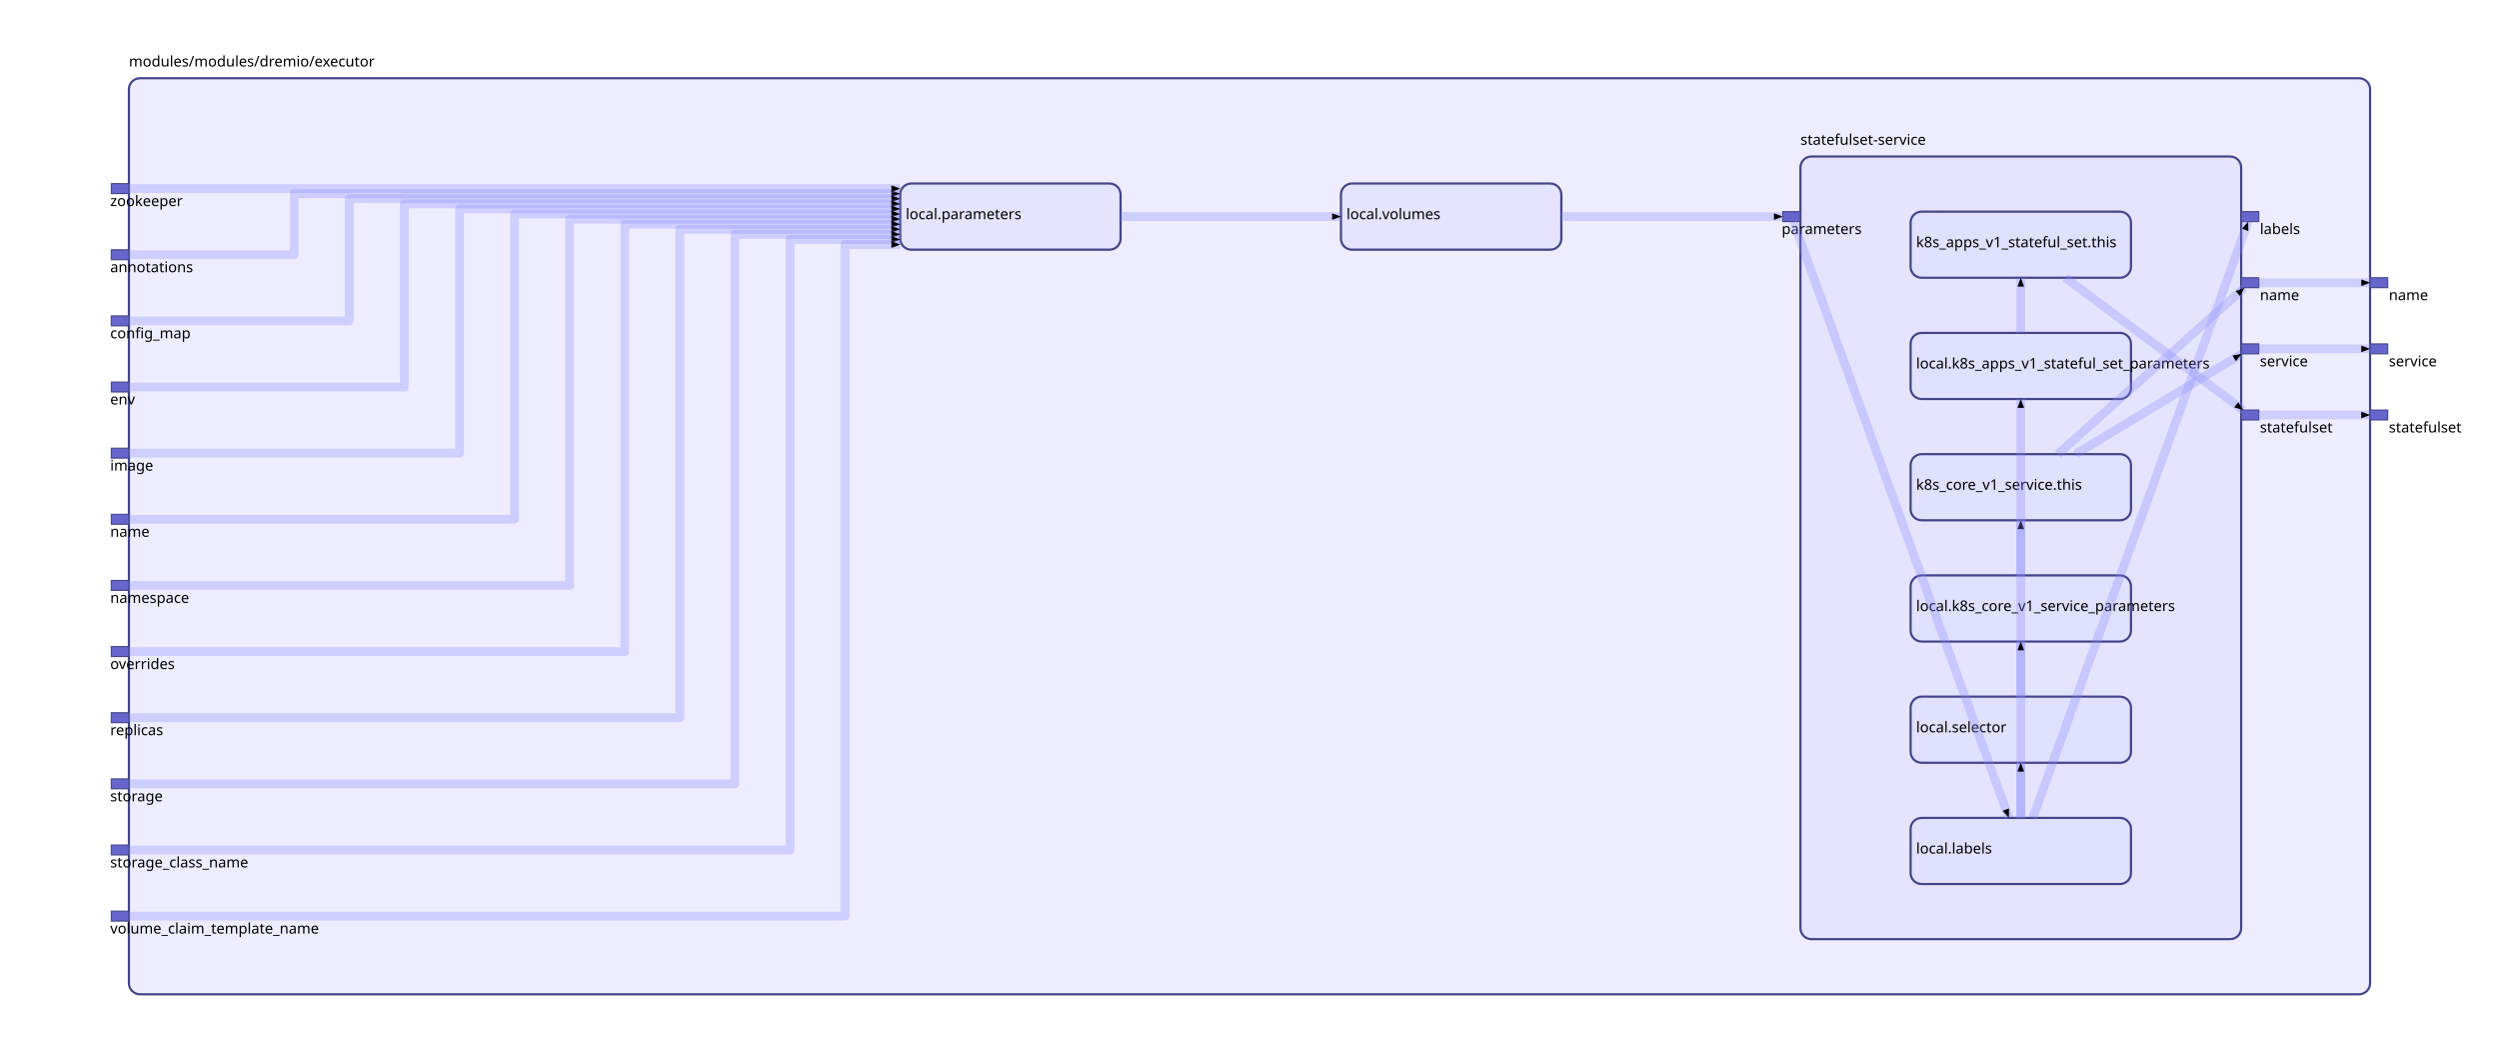
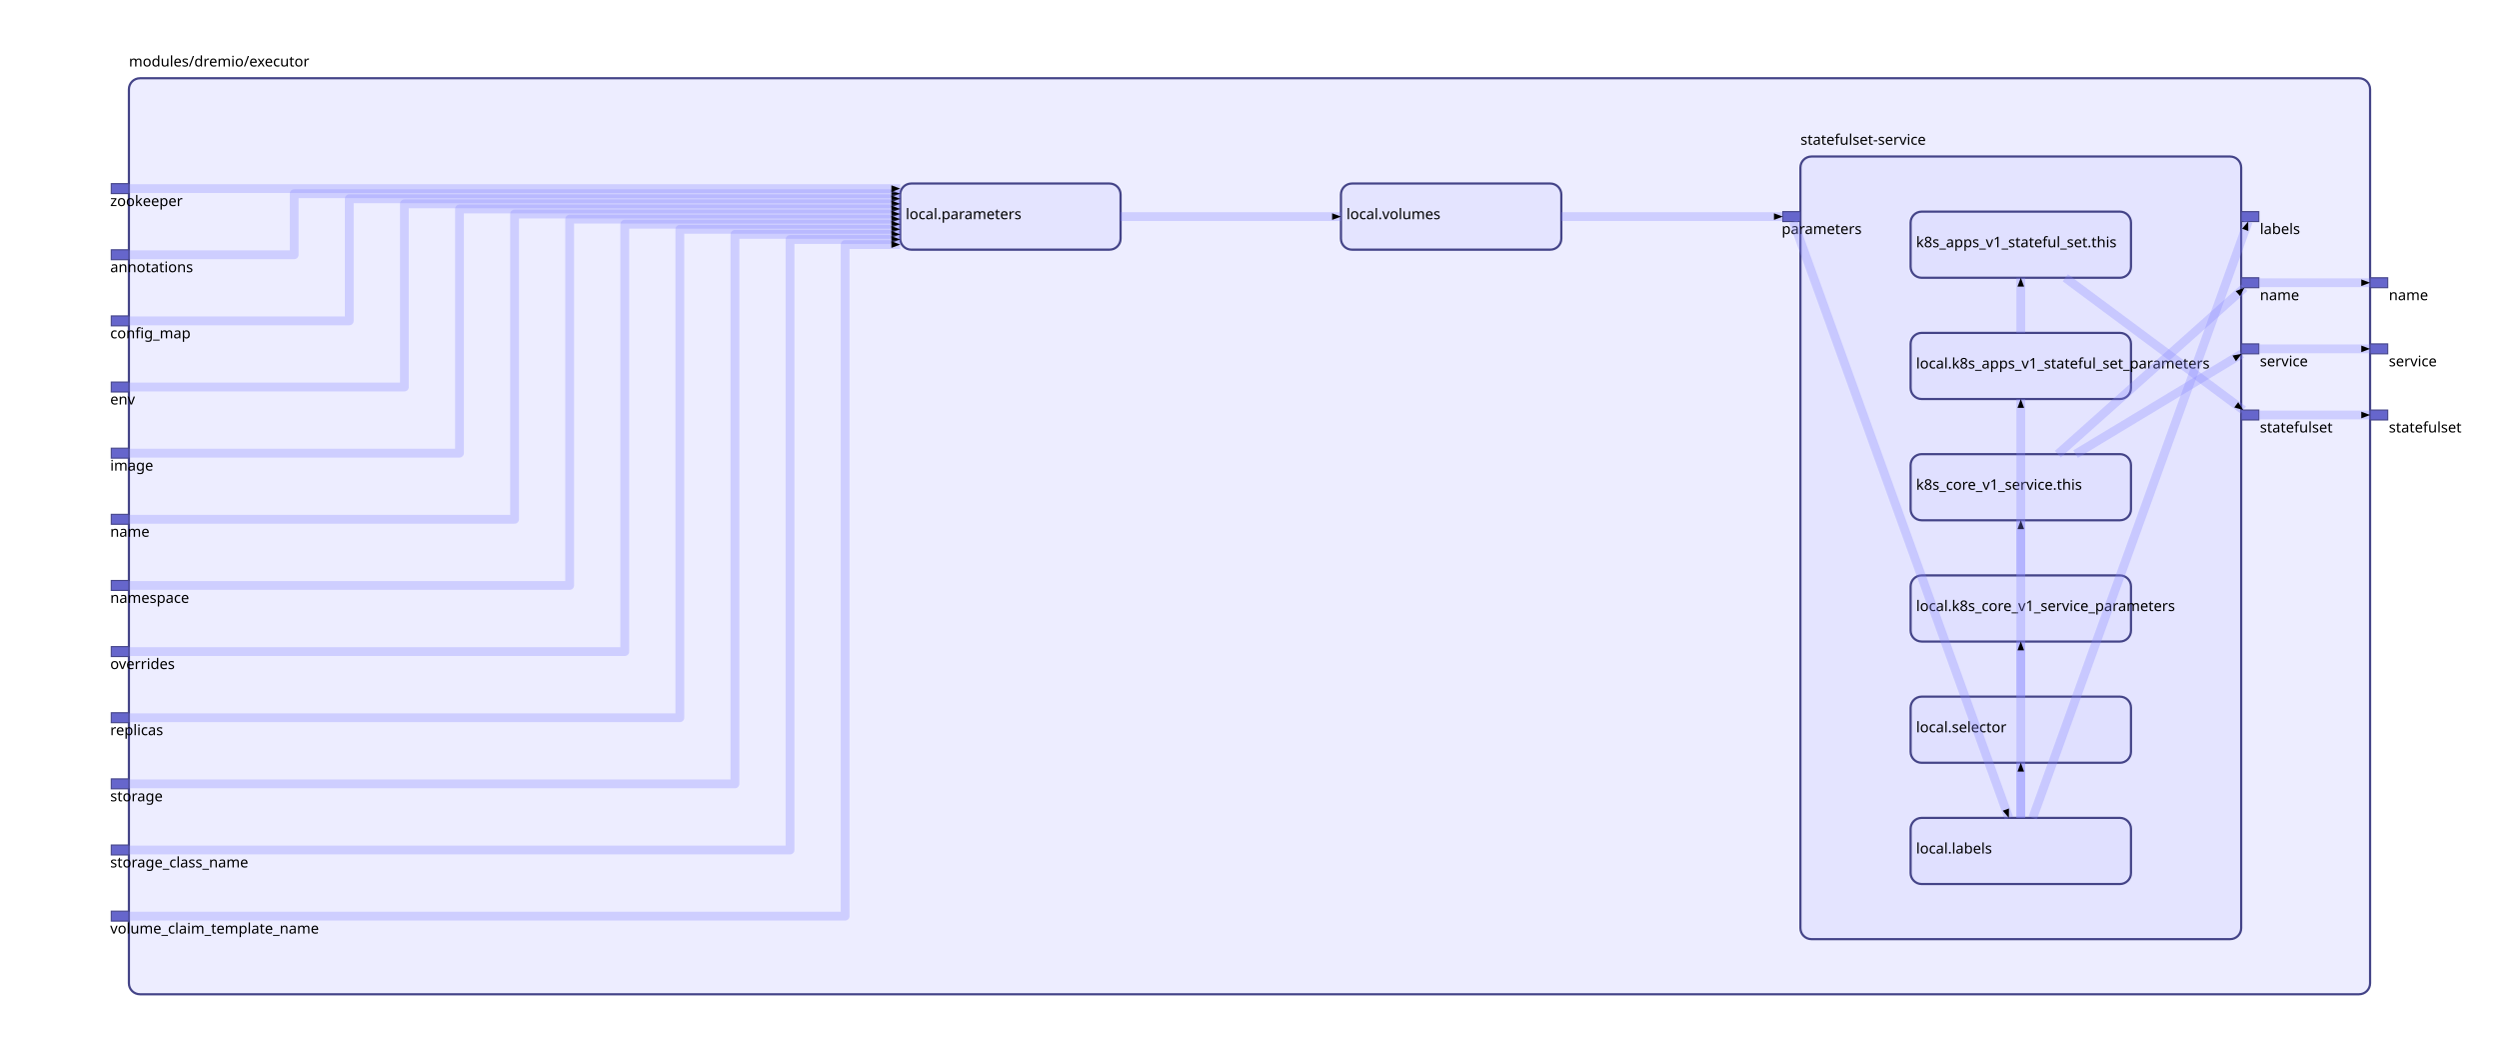
<svg xmlns="http://www.w3.org/2000/svg" id="sprotty_1" class="sprotty-graph sprotty" tabindex="1002" viewBox="0 0 2268 952">
  <style>
.elknode {
    stroke: #448;
    stroke-width: 2;
    fill: #ddf;
    fill-opacity: 0.5;
}

.elkport {
    stroke: #448;
    stroke-width: 1;
    fill: #66c;
}

.elkedge {
    fill: none;
    stroke: #88f;
    stroke-width: 8;
    stroke-opacity: 0.3;
    pointer-events: stroke;
    stroke-linejoin: round;
}

.elkedge:hover {
    stroke: #448;
    stroke-width: 8;
    stroke-opacity: 1;
    stroke-dasharray: 16px;
    stroke-dashoffset: 32px;
    animation: stroke 0.5s linear infinite;
}

@keyframes stroke {
    to {
        stroke-dashoffset: 0;
    }
}

.elkedge.arrow {
    fill: #336;
}

.elklabel {
    stroke-width: 0;
    stroke: #000;
    fill: #000;
    font-family: sans-serif;
    font-size: 10pt;
    dominant-baseline: hanging;
}

.elklabel:hover {
    font-size: 24pt;
}

.elkjunction {
    stroke: none;
    fill: #224;
}

.selected &gt; rect {
    stroke-width: 3;
}

.mouseover {
    stroke: #88f;
}
/*
 * Copyright (C) 2017 TypeFox and others.
 *
 * Licensed under the Apache License, Version 2.0 (the "License"); you may not use this file except in compliance with the License.
 * You may obtain a copy of the License at http://www.apache.org/licenses/LICENSE-2.0
 */

.sprotty {
    padding: 0px;
    font-family: "Helvetica Neue", Helvetica, Arial, sans-serif;
}

.sprotty-hidden {
    display: block;
    position: absolute;
    width: 0px;
    height: 0px;
}

.sprotty-popup {
    font-family: "Helvetica Neue", Helvetica, Arial, sans-serif;
    position: absolute;
    background: white;
    border-radius: 5px;
    border: 1px solid;
    max-width: 400px;
    min-width: 100px;
}

.sprotty-popup &gt; div {
    margin: 10px;
}

.sprotty-popup-closed {
    display: none;
}
</style>
  <g transform="scale(1) translate(0,0)">
    <g id="sprotty_3" transform="translate(117, 71)" opacity="1">
      <rect class="elknode" x="0" y="0" rx="10" width="2034" height="831" />
      <g id="sprotty_5" transform="translate(700, 95.5)" opacity="1">
        <rect class="elknode" x="0" y="0" rx="10" width="200" height="60" />
        <text id="sprotty_6" class="elklabel" transform="translate(5, 22) translate(0, 0)" opacity="1">local.parameters</text>
      </g>
      <g id="sprotty_43" transform="translate(1100, 95.5)" opacity="1">
        <rect class="elknode" x="0" y="0" rx="10" width="200" height="60" />
        <text id="sprotty_44" class="elklabel" transform="translate(5, 22) translate(0, 0)" opacity="1">local.volumes</text>
      </g>
      <g id="sprotty_46" transform="translate(1517, 71)" opacity="1">
        <rect class="elknode" x="0" y="0" rx="10" width="400" height="710" />
        <g id="sprotty_48" transform="translate(100, 50)" opacity="1">
          <rect class="elknode" x="0" y="0" rx="10" width="200" height="60" />
          <text id="sprotty_49" class="elklabel" transform="translate(5, 22) translate(0, 0)" opacity="1">k8s_apps_v1_stateful_set.this</text>
        </g>
        <g id="sprotty_50" transform="translate(100, 160)" opacity="1">
          <rect class="elknode" x="0" y="0" rx="10" width="200" height="60" />
          <text id="sprotty_51" class="elklabel" transform="translate(5, 22) translate(0, 0)" opacity="1">local.k8s_apps_v1_stateful_set_parameters</text>
        </g>
        <g id="sprotty_53" transform="translate(100, 270)" opacity="1">
          <rect class="elknode" x="0" y="0" rx="10" width="200" height="60" />
          <text id="sprotty_54" class="elklabel" transform="translate(5, 22) translate(0, 0)" opacity="1">k8s_core_v1_service.this</text>
        </g>
        <g id="sprotty_55" transform="translate(100, 380)" opacity="1">
          <rect class="elknode" x="0" y="0" rx="10" width="200" height="60" />
          <text id="sprotty_56" class="elklabel" transform="translate(5, 22) translate(0, 0)" opacity="1">local.k8s_core_v1_service_parameters</text>
        </g>
        <g id="sprotty_58" transform="translate(100, 490)" opacity="1">
          <rect class="elknode" x="0" y="0" rx="10" width="200" height="60" />
          <text id="sprotty_59" class="elklabel" transform="translate(5, 22) translate(0, 0)" opacity="1">local.selector</text>
        </g>
        <g id="sprotty_61" transform="translate(100, 600)" opacity="1">
          <rect class="elknode" x="0" y="0" rx="10" width="200" height="60" />
          <text id="sprotty_62" class="elklabel" transform="translate(5, 22) translate(0, 0)" opacity="1">local.labels</text>
        </g>
        <g id="sprotty_64" transform="translate(-16, 50)" opacity="1">
          <rect class="elkport" x="0" y="0" width="16" height="9" />
          <text id="sprotty_65" class="elklabel" transform="translate(-1, 10) translate(0, 0)" opacity="1">parameters</text>
        </g>
        <g id="sprotty_68" transform="translate(400, 50)" opacity="1">
          <rect class="elkport" x="0" y="0" width="16" height="9" />
          <text id="sprotty_69" class="elklabel" transform="translate(17, 10) translate(0, 0)" opacity="1">labels</text>
        </g>
        <g id="sprotty_71" transform="translate(400, 110)" opacity="1">
          <rect class="elkport" x="0" y="0" width="16" height="9" />
          <text id="sprotty_72" class="elklabel" transform="translate(17, 10) translate(0, 0)" opacity="1">name</text>
        </g>
        <g id="sprotty_74" transform="translate(400, 170)" opacity="1">
          <rect class="elkport" x="0" y="0" width="16" height="9" />
          <text id="sprotty_75" class="elklabel" transform="translate(17, 10) translate(0, 0)" opacity="1">service</text>
        </g>
        <g id="sprotty_77" transform="translate(400, 230)" opacity="1">
          <rect class="elkport" x="0" y="0" width="16" height="9" />
          <text id="sprotty_78" class="elklabel" transform="translate(17, 10) translate(0, 0)" opacity="1">statefulset</text>
        </g>
        <text id="sprotty_47" class="elklabel" transform="translate(0, -21) translate(0, 0)" opacity="1">statefulset-service</text>
      </g>
      <g id="sprotty_7" transform="translate(-16, 155.6154)" opacity="1">
        <rect class="elkport" x="0" y="0" width="16" height="9" />
        <text id="sprotty_8" class="elklabel" transform="translate(-1, 10) translate(0, 0)" opacity="1">annotations</text>
      </g>
      <g id="sprotty_10" transform="translate(-16, 215.6154)" opacity="1">
        <rect class="elkport" x="0" y="0" width="16" height="9" />
        <text id="sprotty_11" class="elklabel" transform="translate(-1, 10) translate(0, 0)" opacity="1">config_map</text>
      </g>
      <g id="sprotty_13" transform="translate(-16, 275.6154)" opacity="1">
        <rect class="elkport" x="0" y="0" width="16" height="9" />
        <text id="sprotty_14" class="elklabel" transform="translate(-1, 10) translate(0, 0)" opacity="1">env</text>
      </g>
      <g id="sprotty_16" transform="translate(-16, 335.6154)" opacity="1">
        <rect class="elkport" x="0" y="0" width="16" height="9" />
        <text id="sprotty_17" class="elklabel" transform="translate(-1, 10) translate(0, 0)" opacity="1">image</text>
      </g>
      <g id="sprotty_19" transform="translate(-16, 395.6154)" opacity="1">
        <rect class="elkport" x="0" y="0" width="16" height="9" />
        <text id="sprotty_20" class="elklabel" transform="translate(-1, 10) translate(0, 0)" opacity="1">name</text>
      </g>
      <g id="sprotty_22" transform="translate(-16, 455.6154)" opacity="1">
        <rect class="elkport" x="0" y="0" width="16" height="9" />
        <text id="sprotty_23" class="elklabel" transform="translate(-1, 10) translate(0, 0)" opacity="1">namespace</text>
      </g>
      <g id="sprotty_25" transform="translate(-16, 515.6154)" opacity="1">
        <rect class="elkport" x="0" y="0" width="16" height="9" />
        <text id="sprotty_26" class="elklabel" transform="translate(-1, 10) translate(0, 0)" opacity="1">overrides</text>
      </g>
      <g id="sprotty_28" transform="translate(-16, 575.6154)" opacity="1">
        <rect class="elkport" x="0" y="0" width="16" height="9" />
        <text id="sprotty_29" class="elklabel" transform="translate(-1, 10) translate(0, 0)" opacity="1">replicas</text>
      </g>
      <g id="sprotty_31" transform="translate(-16, 635.6154)" opacity="1">
        <rect class="elkport" x="0" y="0" width="16" height="9" />
        <text id="sprotty_32" class="elklabel" transform="translate(-1, 10) translate(0, 0)" opacity="1">storage</text>
      </g>
      <g id="sprotty_34" transform="translate(-16, 695.6154)" opacity="1">
        <rect class="elkport" x="0" y="0" width="16" height="9" />
        <text id="sprotty_35" class="elklabel" transform="translate(-1, 10) translate(0, 0)" opacity="1">storage_class_name</text>
      </g>
      <g id="sprotty_37" transform="translate(-16, 755.6154)" opacity="1">
        <rect class="elkport" x="0" y="0" width="16" height="9" />
        <text id="sprotty_38" class="elklabel" transform="translate(-1, 10) translate(0, 0)" opacity="1">volume_claim_template_name</text>
      </g>
      <g id="sprotty_40" transform="translate(-16, 95.61538)" opacity="1">
        <rect class="elkport" x="0" y="0" width="16" height="9" />
        <text id="sprotty_41" class="elklabel" transform="translate(-1, 10) translate(0, 0)" opacity="1">zookeeper</text>
      </g>
      <g id="sprotty_81" transform="translate(2034, 181)" opacity="1">
        <rect class="elkport" x="0" y="0" width="16" height="9" />
        <text id="sprotty_82" class="elklabel" transform="translate(17, 10) translate(0, 0)" opacity="1">name</text>
      </g>
      <g id="sprotty_84" transform="translate(2034, 241)" opacity="1">
        <rect class="elkport" x="0" y="0" width="16" height="9" />
        <text id="sprotty_85" class="elklabel" transform="translate(17, 10) translate(0, 0)" opacity="1">service</text>
      </g>
      <g id="sprotty_87" transform="translate(2034, 301)" opacity="1">
        <rect class="elkport" x="0" y="0" width="16" height="9" />
        <text id="sprotty_88" class="elklabel" transform="translate(17, 10) translate(0, 0)" opacity="1">statefulset</text>
      </g>
-       <text id="sprotty_4" class="elklabel" transform="translate(0, -21) translate(0, 0)" opacity="1">modules/modules/dremio/executor</text>
+       <text id="sprotty_4" class="elklabel" transform="translate(0, -21) translate(0, 0)" opacity="1">modules/dremio/executor</text>
      <g id="sprotty_9" class="sprotty-edge" opacity="1">
        <path class="elkedge" d="M 0,160.115 L 150,160.115 L 150,104.731 L 700,104.731" />
        <path class="edge arrow" d="M 0,0 L 8,-3 L 8,3 Z" transform="rotate(180 700 104.7308) translate(700 104.7308)" />
      </g>
      <g id="sprotty_12" class="sprotty-edge" opacity="1">
        <path class="elkedge" d="M 0,220.115 L 200,220.115 L 200,109.346 L 700,109.346" />
        <path class="edge arrow" d="M 0,0 L 8,-3 L 8,3 Z" transform="rotate(180 700 109.3462) translate(700 109.3462)" />
      </g>
      <g id="sprotty_15" class="sprotty-edge" opacity="1">
        <path class="elkedge" d="M 0,280.115 L 250,280.115 L 250,113.962 L 700,113.962" />
        <path class="edge arrow" d="M 0,0 L 8,-3 L 8,3 Z" transform="rotate(180 700 113.9615) translate(700 113.9615)" />
      </g>
      <g id="sprotty_18" class="sprotty-edge" opacity="1">
        <path class="elkedge" d="M 0,340.115 L 300,340.115 L 300,118.577 L 700,118.577" />
        <path class="edge arrow" d="M 0,0 L 8,-3 L 8,3 Z" transform="rotate(180 700 118.5769) translate(700 118.5769)" />
      </g>
      <g id="sprotty_21" class="sprotty-edge" opacity="1">
        <path class="elkedge" d="M 0,400.115 L 350,400.115 L 350,123.192 L 700,123.192" />
        <path class="edge arrow" d="M 0,0 L 8,-3 L 8,3 Z" transform="rotate(180 700 123.1923) translate(700 123.1923)" />
      </g>
      <g id="sprotty_24" class="sprotty-edge" opacity="1">
        <path class="elkedge" d="M 0,460.115 L 400,460.115 L 400,127.808 L 700,127.808" />
        <path class="edge arrow" d="M 0,0 L 8,-3 L 8,3 Z" transform="rotate(180 700 127.8077) translate(700 127.8077)" />
      </g>
      <g id="sprotty_27" class="sprotty-edge" opacity="1">
        <path class="elkedge" d="M 0,520.115 L 450,520.115 L 450,132.423 L 700,132.423" />
        <path class="edge arrow" d="M 0,0 L 8,-3 L 8,3 Z" transform="rotate(180 700 132.4231) translate(700 132.4231)" />
      </g>
      <g id="sprotty_30" class="sprotty-edge" opacity="1">
        <path class="elkedge" d="M 0,580.115 L 500,580.115 L 500,137.038 L 700,137.038" />
        <path class="edge arrow" d="M 0,0 L 8,-3 L 8,3 Z" transform="rotate(180 700 137.0385) translate(700 137.0385)" />
      </g>
      <g id="sprotty_33" class="sprotty-edge" opacity="1">
        <path class="elkedge" d="M 0,640.115 L 550,640.115 L 550,141.654 L 700,141.654" />
        <path class="edge arrow" d="M 0,0 L 8,-3 L 8,3 Z" transform="rotate(180 700 141.6538) translate(700 141.6538)" />
      </g>
      <g id="sprotty_36" class="sprotty-edge" opacity="1">
        <path class="elkedge" d="M 0,700.115 L 600,700.115 L 600,146.269 L 700,146.269" />
        <path class="edge arrow" d="M 0,0 L 8,-3 L 8,3 Z" transform="rotate(180 700 146.2692) translate(700 146.2692)" />
      </g>
      <g id="sprotty_39" class="sprotty-edge" opacity="1">
        <path class="elkedge" d="M 0,760.115 L 650,760.115 L 650,150.885 L 700,150.885" />
        <path class="edge arrow" d="M 0,0 L 8,-3 L 8,3 Z" transform="rotate(180 700 150.8846) translate(700 150.8846)" />
      </g>
      <g id="sprotty_42" class="sprotty-edge" opacity="1">
        <path class="elkedge" d="M 0,100.115 L 700,100.115" />
        <path class="edge arrow" d="M 0,0 L 8,-3 L 8,3 Z" transform="rotate(180 700 100.1154) translate(700 100.1154)" />
      </g>
      <g id="sprotty_45" class="sprotty-edge" opacity="1">
        <path class="elkedge" d="M 900,125.5 L 1100,125.5" />
        <path class="edge arrow" d="M 0,0 L 8,-3 L 8,3 Z" transform="rotate(180 1100 125.5) translate(1100 125.5)" />
      </g>
      <g id="sprotty_52" class="sprotty-edge" opacity="1">
        <path class="elkedge" d="M 1717,231 L 1717,181" />
        <path class="edge arrow" d="M 0,0 L 8,-3 L 8,3 Z" transform="rotate(90 1717 181) translate(1717 181)" />
      </g>
      <g id="sprotty_57" class="sprotty-edge" opacity="1">
        <path class="elkedge" d="M 1717,451 L 1717,401" />
        <path class="edge arrow" d="M 0,0 L 8,-3 L 8,3 Z" transform="rotate(90 1717 401) translate(1717 401)" />
      </g>
      <g id="sprotty_60" class="sprotty-edge" opacity="1">
        <path class="elkedge" d="M 1717,561 L 1717,291" />
        <path class="edge arrow" d="M 0,0 L 8,-3 L 8,3 Z" transform="rotate(90 1717 291) translate(1717 291)" />
      </g>
      <g id="sprotty_63" class="sprotty-edge" opacity="1">
        <path class="elkedge" d="M 1717,671 L 1717,511" />
        <path class="edge arrow" d="M 0,0 L 8,-3 L 8,3 Z" transform="rotate(90 1717 511) translate(1717 511)" />
      </g>
      <g id="sprotty_66" class="sprotty-edge" opacity="1">
        <path class="elkedge" d="M 1510.626,130 L 1706.157,671" />
        <path class="edge arrow" d="M 0,0 L 8,-3 L 8,3 Z" transform="rotate(-109.8711 1706.157 671) translate(1706.157 671)" />
      </g>
      <g id="sprotty_67" class="sprotty-edge" opacity="1">
        <path class="elkedge" d="M 1717,671 L 1717,621" />
        <path class="edge arrow" d="M 0,0 L 8,-3 L 8,3 Z" transform="rotate(90 1717 621) translate(1717 621)" />
      </g>
      <g id="sprotty_70" class="sprotty-edge" opacity="1">
        <path class="elkedge" d="M 1727.843,671 L 1923.374,130" />
        <path class="edge arrow" d="M 0,0 L 8,-3 L 8,3 Z" transform="rotate(109.8711 1923.374 130) translate(1923.374 130)" />
      </g>
      <g id="sprotty_73" class="sprotty-edge" opacity="1">
        <path class="elkedge" d="M 1750.639,341 L 1919.954,190" />
        <path class="edge arrow" d="M 0,0 L 8,-3 L 8,3 Z" transform="rotate(138.2726 1919.954 190) translate(1919.954 190)" />
      </g>
      <g id="sprotty_76" class="sprotty-edge" opacity="1">
        <path class="elkedge" d="M 1766.721,341 L 1917.542,250" />
        <path class="edge arrow" d="M 0,0 L 8,-3 L 8,3 Z" transform="rotate(148.8947 1917.542 250) translate(1917.542 250)" />
      </g>
      <g id="sprotty_79" class="sprotty-edge" opacity="1">
        <path class="elkedge" d="M 1757.388,181 L 1918.942,301" />
        <path class="edge arrow" d="M 0,0 L 8,-3 L 8,3 Z" transform="rotate(-143.3955 1918.942 301) translate(1918.942 301)" />
      </g>
      <g id="sprotty_80" class="sprotty-edge" opacity="1">
        <path class="elkedge" d="M 1300,125.5 L 1501,125.5" />
        <path class="edge arrow" d="M 0,0 L 8,-3 L 8,3 Z" transform="rotate(180 1501 125.5) translate(1501 125.5)" />
      </g>
      <g id="sprotty_83" class="sprotty-edge" opacity="1">
        <path class="elkedge" d="M 1933,185.5 L 2034,185.5" />
        <path class="edge arrow" d="M 0,0 L 8,-3 L 8,3 Z" transform="rotate(180 2034 185.5) translate(2034 185.5)" />
      </g>
      <g id="sprotty_86" class="sprotty-edge" opacity="1">
        <path class="elkedge" d="M 1933,245.5 L 2034,245.5" />
        <path class="edge arrow" d="M 0,0 L 8,-3 L 8,3 Z" transform="rotate(180 2034 245.5) translate(2034 245.5)" />
      </g>
      <g id="sprotty_89" class="sprotty-edge" opacity="1">
        <path class="elkedge" d="M 1933,305.5 L 2034,305.5" />
        <path class="edge arrow" d="M 0,0 L 8,-3 L 8,3 Z" transform="rotate(180 2034 305.5) translate(2034 305.5)" />
      </g>
    </g>
  </g>
</svg>
